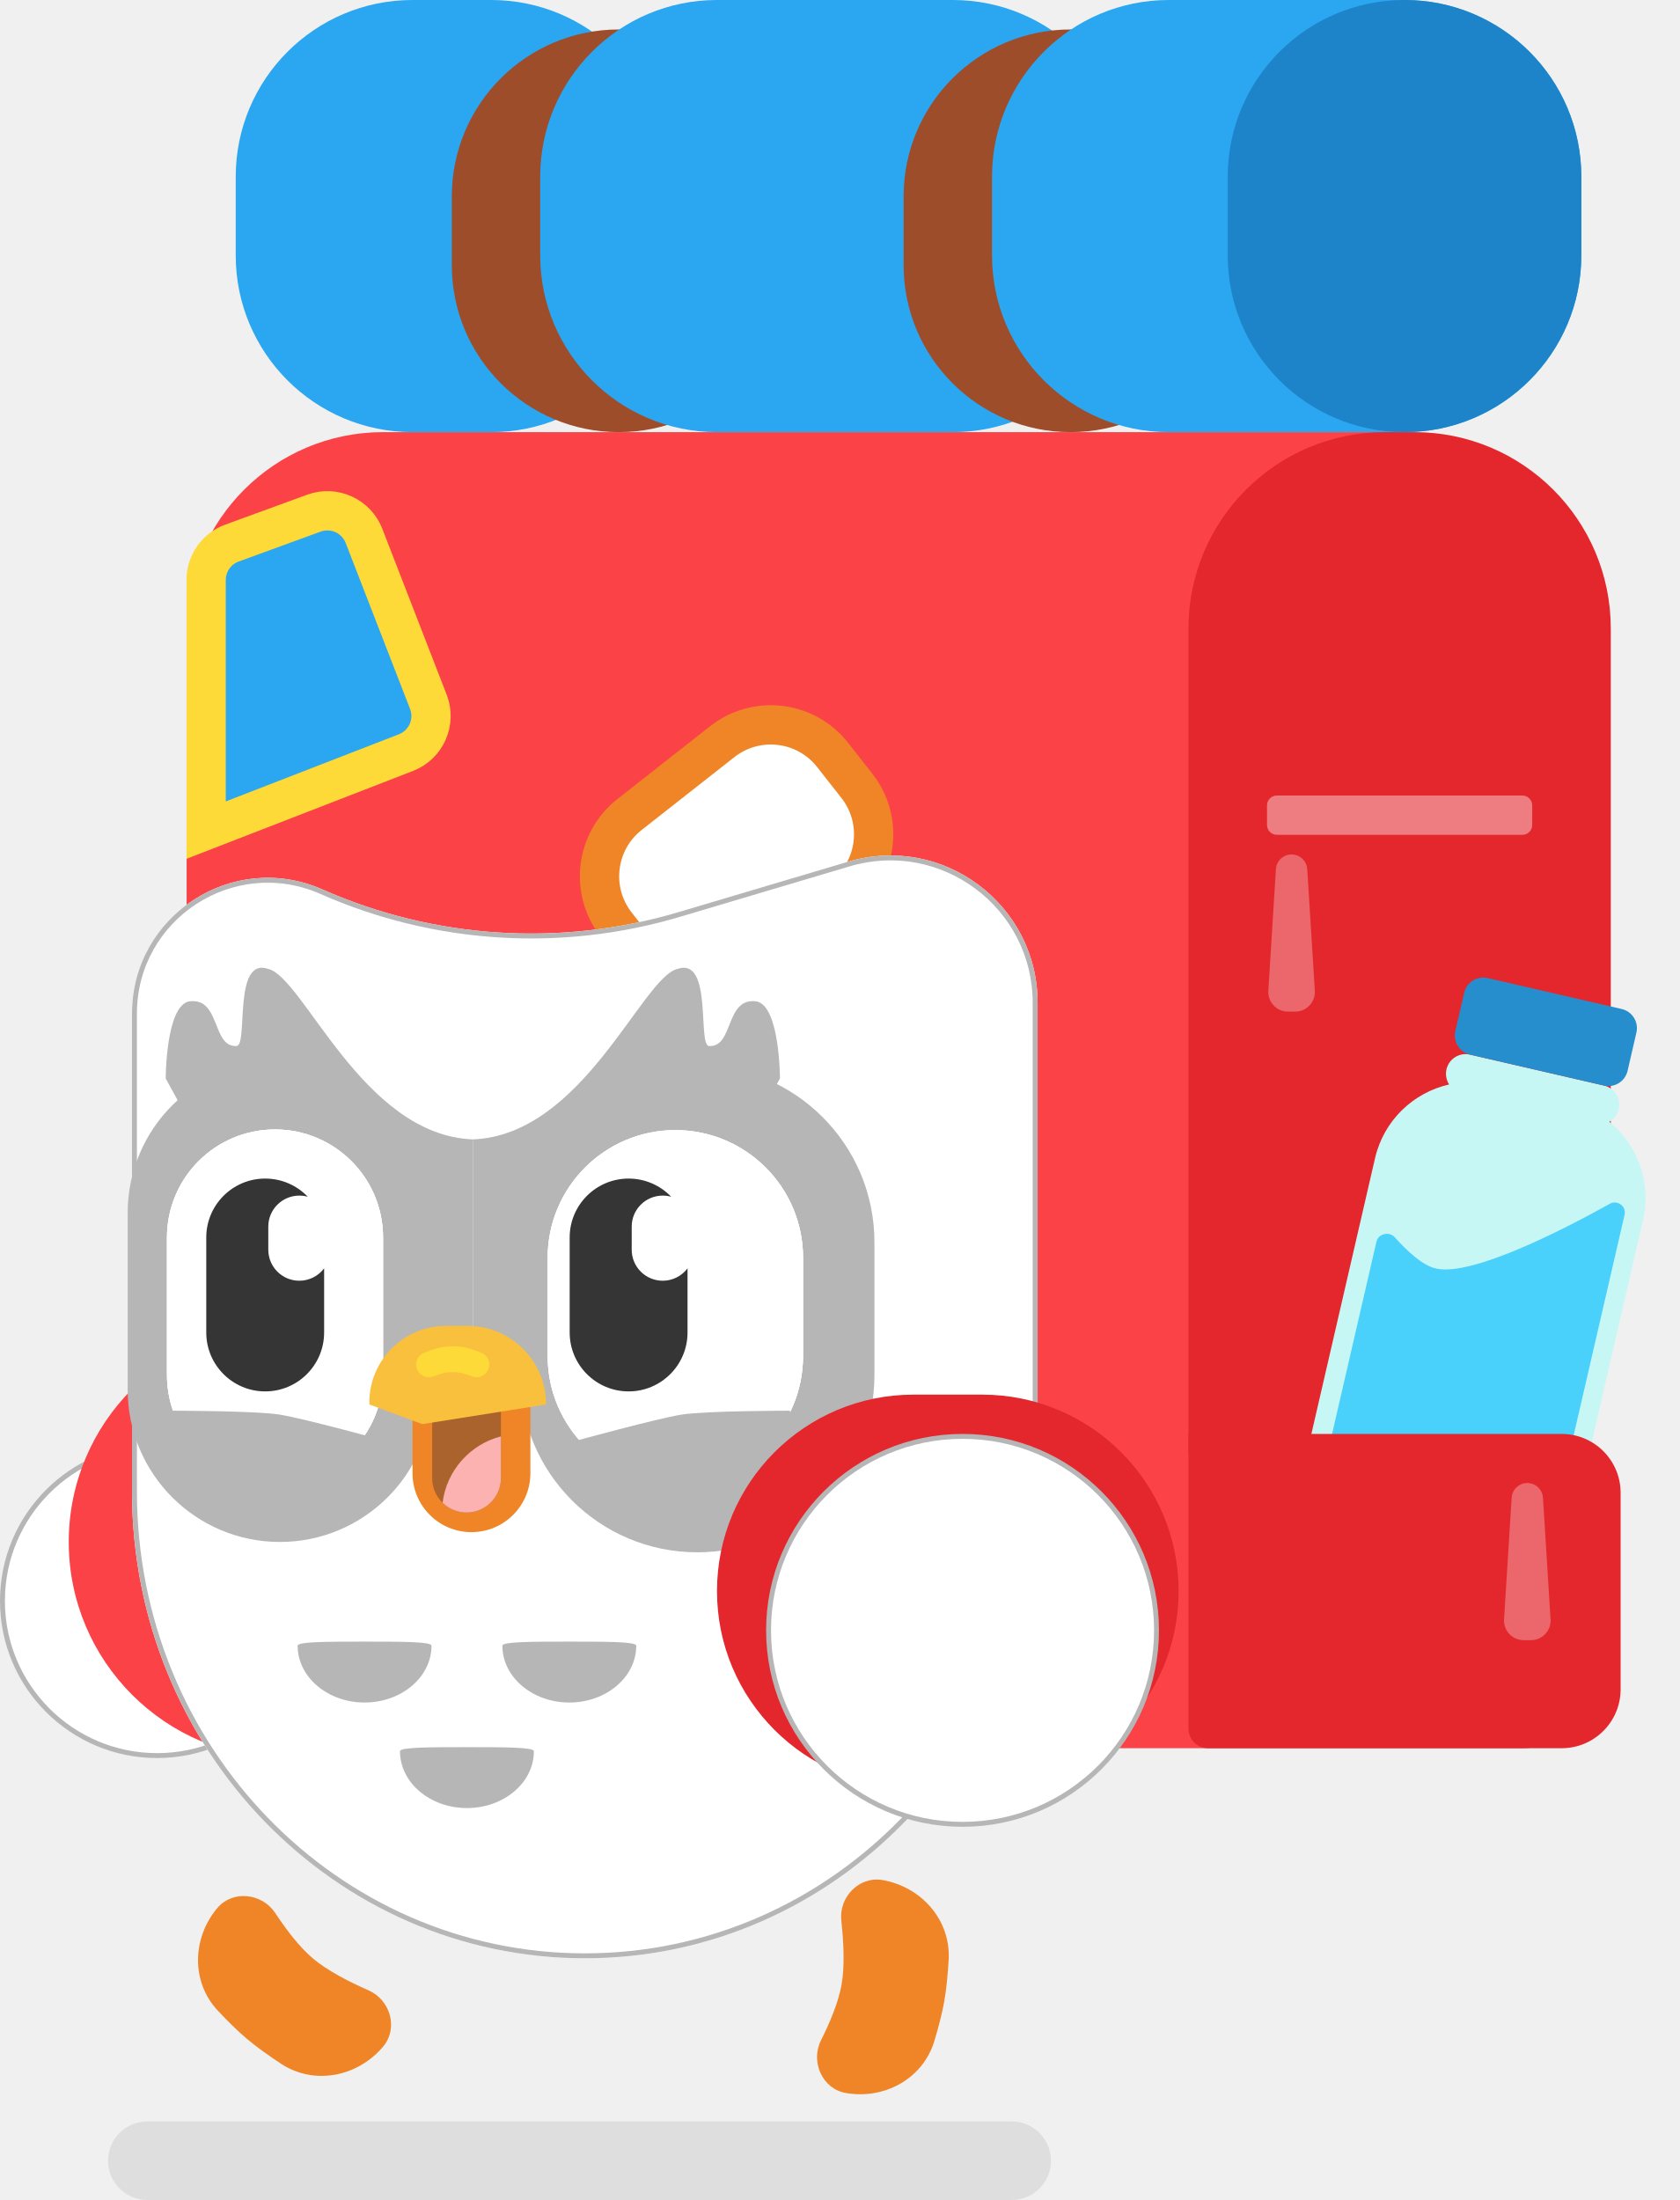
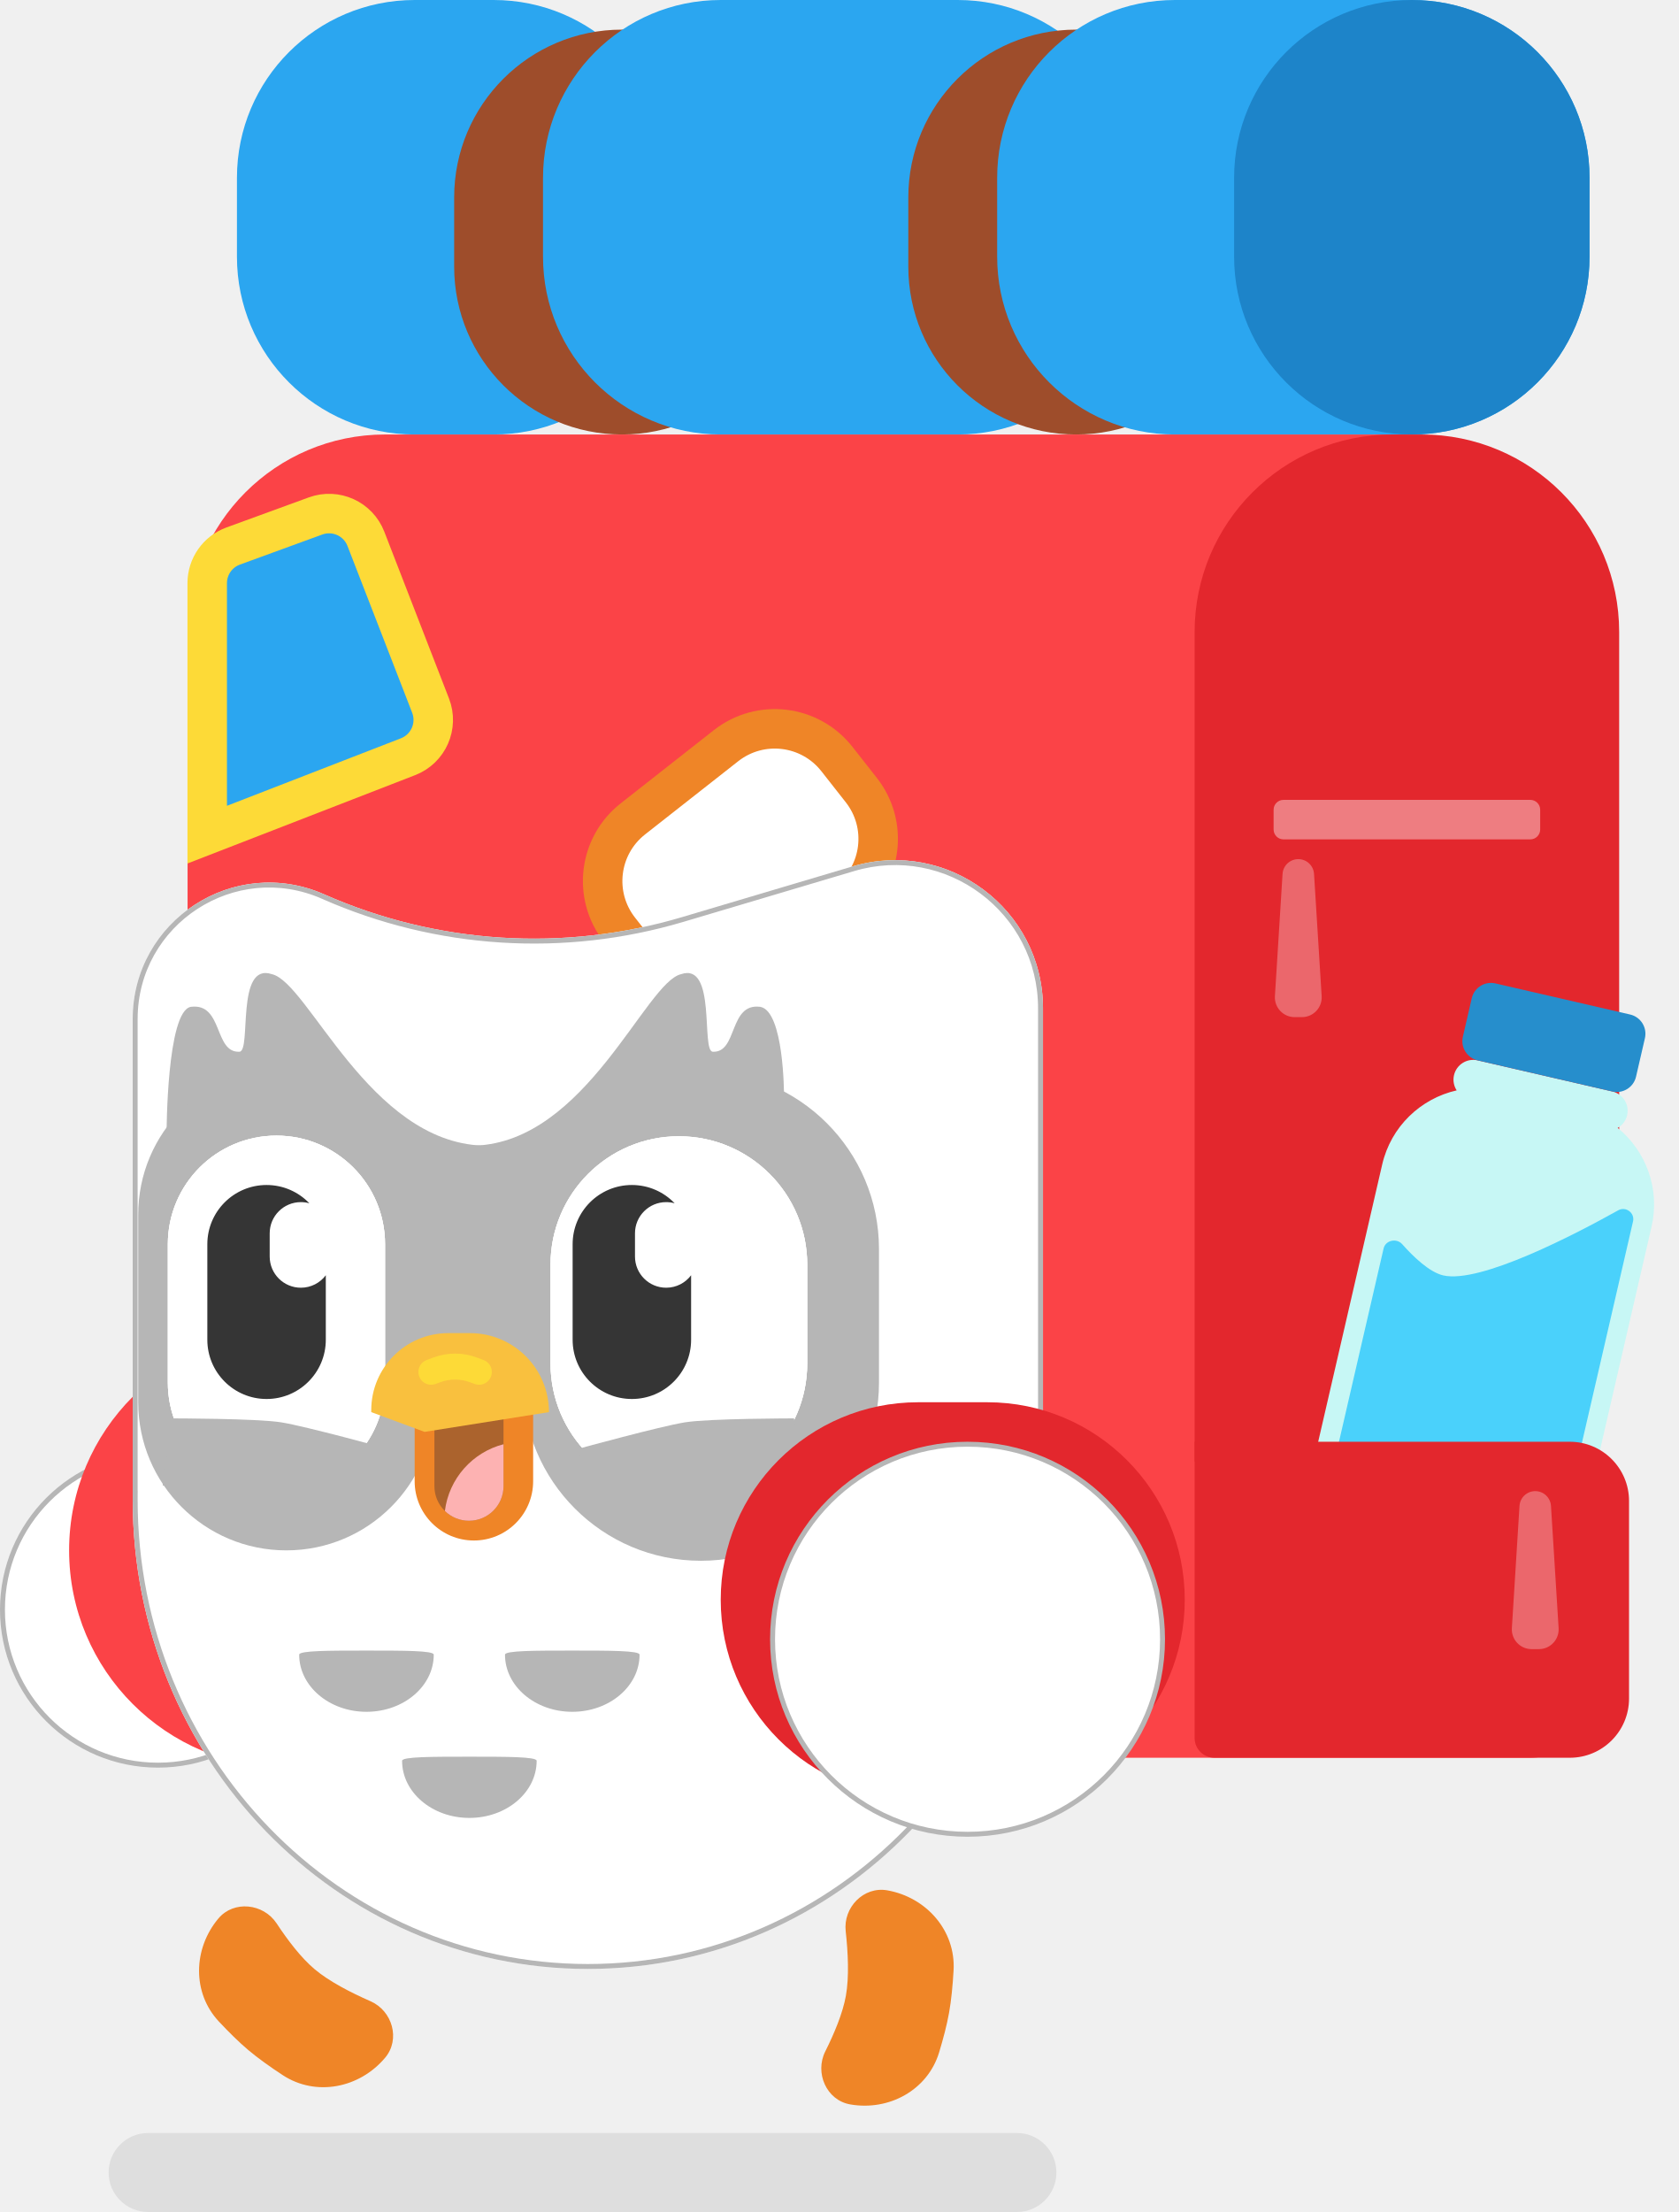
- <svg xmlns="http://www.w3.org/2000/svg" width="171" height="224" viewBox="0 0 171 224" fill="none">
+ <svg xmlns="http://www.w3.org/2000/svg" width="170" height="224" viewBox="0 0 170 224" fill="none">
  <rect x="24" width="44" height="44" rx="18" fill="#2BA6F0" />
  <rect x="46" y="3" width="34" height="41" rx="17" fill="#9E4D2B" />
  <rect x="55" width="60" height="44" rx="18" fill="#2BA6F0" />
  <rect x="92" y="3" width="34" height="41" rx="17" fill="#9E4D2B" />
  <rect x="101" width="60" height="44" rx="18" fill="#2BA6F0" />
  <rect x="125" width="36" height="44" rx="18" fill="#1D84C9" />
  <path d="M19 64C19 52.954 27.954 44 39 44H141C152.046 44 161 52.954 161 64V172C161 175.314 158.314 178 155 178H39C27.954 178 19 169.046 19 158V64Z" fill="#FB4347" />
  <path d="M121 64C121 52.954 129.954 44 141 44H144C155.046 44 164 52.954 164 64V128C164 139.046 155.046 148 144 148H121V64Z" fill="#E3272D" />
  <rect x="129" y="81" width="27" height="4" rx="1" fill="white" fill-opacity="0.4" />
-   <path d="M129.906 88.497C129.959 87.656 130.657 87 131.5 87V87C132.343 87 133.041 87.656 133.094 88.497L133.867 100.875C133.939 102.027 133.025 103 131.871 103H131.129C129.975 103 129.061 102.027 129.133 100.875L129.906 88.497Z" fill="white" fill-opacity="0.3" />
-   <path d="M23.616 55.295L31.958 52.25C34.004 51.503 36.271 52.531 37.059 54.561L43.612 71.454C44.411 73.513 43.389 75.831 41.329 76.629L20.988 84.521L20.988 59.052C20.988 57.372 22.038 55.871 23.616 55.295Z" fill="#2BA6F0" stroke="#FDDA37" stroke-width="4" />
+   <path d="M129.906 88.497C129.959 87.656 130.657 87 131.5 87C132.343 87 133.041 87.656 133.094 88.497L133.867 100.875C133.939 102.027 133.025 103 131.871 103H131.129C129.975 103 129.061 102.027 129.133 100.875L129.906 88.497Z" fill="white" fill-opacity="0.3" />
+   <path d="M20.988 59.052C20.988 57.372 22.038 55.871 23.616 55.295L31.958 52.25C34.004 51.503 36.271 52.531 37.059 54.561L43.612 71.454C44.411 73.513 43.389 75.831 41.329 76.629L20.988 84.521L20.988 59.052Z" fill="#2BA6F0" stroke="#FDDA37" stroke-width="4" />
  <rect x="57.808" y="87.871" width="28" height="20" rx="8" transform="rotate(-38.1548 57.8083 87.8708)" fill="white" stroke="#EF8527" stroke-width="4" />
-   <path d="M22.119 194.279C23.683 192.415 26.684 192.748 28.023 194.78C29.13 196.46 30.483 198.244 31.857 199.404C33.331 200.648 35.532 201.781 37.531 202.658C39.753 203.633 40.571 206.515 39.012 208.373V208.373C36.423 211.458 31.999 212.346 28.631 210.137C27.381 209.317 26.141 208.438 25.143 207.596C24.188 206.79 23.157 205.766 22.177 204.721C19.445 201.809 19.553 197.337 22.119 194.279V194.279Z" fill="#EF8527" />
-   <path d="M86.107 213.103C83.711 212.68 82.499 209.915 83.589 207.739C84.491 205.94 85.359 203.877 85.677 202.107C86.017 200.208 85.898 197.736 85.658 195.566C85.391 193.155 87.478 191.005 89.867 191.426V191.426C93.833 192.126 96.814 195.513 96.585 199.534C96.5 201.026 96.359 202.54 96.128 203.825C95.908 205.056 95.537 206.46 95.122 207.832C93.966 211.654 90.039 213.796 86.107 213.103V213.103Z" fill="#EF8527" />
+   <path d="M22.119 194.279C23.683 192.415 26.684 192.748 28.023 194.78C29.13 196.46 30.483 198.244 31.857 199.404C33.331 200.648 35.532 201.781 37.531 202.658C39.753 203.633 40.571 206.515 39.012 208.373C36.423 211.458 31.999 212.346 28.631 210.137C27.381 209.317 26.141 208.438 25.143 207.596C24.188 206.79 23.157 205.766 22.177 204.721C19.445 201.809 19.553 197.337 22.119 194.279Z" fill="#EF8527" />
+   <path d="M86.107 213.103C83.711 212.68 82.499 209.915 83.589 207.739C84.491 205.94 85.359 203.877 85.677 202.107C86.017 200.208 85.898 197.736 85.658 195.566C85.391 193.155 87.478 191.005 89.867 191.426C93.833 192.126 96.814 195.513 96.585 199.534C96.5 201.026 96.359 202.54 96.128 203.825C95.908 205.056 95.537 206.46 95.122 207.832C93.966 211.654 90.039 213.796 86.107 213.103Z" fill="#EF8527" />
  <circle cx="16" cy="163" r="15.75" fill="white" stroke="#B6B6B6" stroke-width="0.5" />
  <circle cx="29" cy="157" r="22" fill="#FB4347" />
  <mask id="path-17-inside-1" fill="white">
    <path fill-rule="evenodd" clip-rule="evenodd" d="M32.834 90.566C23.703 86.533 13.44 93.219 13.44 103.201V151.44H13.442C13.441 151.578 13.44 151.715 13.44 151.853C13.44 178.105 34.08 199.387 59.541 199.387C85.002 199.387 105.642 178.105 105.642 151.853C105.642 151.715 105.641 151.578 105.64 151.44H105.642V102.11C105.642 92.077 95.982 84.873 86.366 87.733L69.095 92.869C57.118 96.431 44.264 95.615 32.834 90.566Z" />
  </mask>
  <path fill-rule="evenodd" clip-rule="evenodd" d="M32.834 90.566C23.703 86.533 13.44 93.219 13.44 103.201V151.44H13.442C13.441 151.578 13.44 151.715 13.44 151.853C13.44 178.105 34.08 199.387 59.541 199.387C85.002 199.387 105.642 178.105 105.642 151.853C105.642 151.715 105.641 151.578 105.64 151.44H105.642V102.11C105.642 92.077 95.982 84.873 86.366 87.733L69.095 92.869C57.118 96.431 44.264 95.615 32.834 90.566Z" fill="white" />
-   <path d="M32.834 90.566L33.036 90.109L33.036 90.109L32.834 90.566ZM13.44 151.44H12.94V151.94H13.44V151.44ZM13.442 151.44L13.942 151.444L13.946 150.94H13.442V151.44ZM105.64 151.44V150.94H105.136L105.14 151.444L105.64 151.44ZM105.642 151.44V151.94H106.142V151.44H105.642ZM86.366 87.733L86.223 87.254L86.366 87.733ZM69.095 92.869L68.953 92.39L68.953 92.39L69.095 92.869ZM13.94 103.201C13.94 93.581 23.832 87.136 32.632 91.024L33.036 90.109C23.575 85.93 12.94 92.858 12.94 103.201H13.94ZM13.94 151.44V103.201H12.94V151.44H13.94ZM13.442 150.94H13.44V151.94H13.442V150.94ZM13.94 151.853C13.94 151.717 13.941 151.58 13.942 151.444L12.942 151.436C12.941 151.575 12.94 151.714 12.94 151.853H13.94ZM59.541 198.887C34.371 198.887 13.94 177.844 13.94 151.853H12.94C12.94 178.367 33.79 199.887 59.541 199.887V198.887ZM105.142 151.853C105.142 177.844 84.711 198.887 59.541 198.887V199.887C85.292 199.887 106.142 178.367 106.142 151.853H105.142ZM105.14 151.444C105.141 151.58 105.142 151.717 105.142 151.853H106.142C106.142 151.714 106.141 151.575 106.14 151.436L105.14 151.444ZM105.642 150.94H105.64V151.94H105.642V150.94ZM105.142 102.11V151.44H106.142V102.11H105.142ZM86.508 88.212C95.804 85.447 105.142 92.412 105.142 102.11H106.142C106.142 91.743 96.16 84.298 86.223 87.254L86.508 88.212ZM69.238 93.348L86.508 88.212L86.223 87.254L68.953 92.39L69.238 93.348ZM32.632 91.024C44.171 96.12 57.147 96.944 69.238 93.348L68.953 92.39C57.089 95.918 44.358 95.109 33.036 90.109L32.632 91.024Z" fill="#B6B6B6" mask="url(#path-17-inside-1)" />
-   <path d="M19.277 101.957C16.872 102.377 16.872 109.81 16.872 109.81L34.51 142.05L48.14 146.184V116.01C36.916 115.597 30.902 99.477 27.295 98.65C23.687 97.41 25.29 106.442 24.088 106.504C21.542 106.634 22.484 101.544 19.277 101.957Z" fill="#B6B6B6" />
-   <path d="M77.003 101.957C79.408 102.377 79.408 109.81 79.408 109.81L61.77 142.05L48.14 146.184V116.01C59.365 115.597 65.378 99.477 68.986 98.65C72.594 97.41 70.99 106.442 72.193 106.504C74.738 106.634 73.796 101.544 77.003 101.957Z" fill="#B6B6B6" />
-   <rect x="13" y="108" width="31" height="49" rx="15.5" fill="#B6B6B6" />
+   <path d="M32.834 90.566L33.036 90.109L32.834 90.566ZM13.44 151.44H12.94V151.94H13.44V151.44ZM13.442 151.44L13.942 151.444L13.946 150.94H13.442V151.44ZM105.64 151.44V150.94H105.136L105.14 151.444L105.64 151.44ZM105.642 151.44V151.94H106.142V151.44H105.642ZM86.366 87.733L86.223 87.254L86.366 87.733ZM69.095 92.869L68.953 92.39L69.095 92.869ZM13.94 103.201C13.94 93.581 23.832 87.136 32.632 91.024L33.036 90.109C23.575 85.93 12.94 92.858 12.94 103.201H13.94ZM13.94 151.44V103.201H12.94V151.44H13.94ZM13.442 150.94H13.44V151.94H13.442V150.94ZM13.94 151.853C13.94 151.717 13.941 151.58 13.942 151.444L12.942 151.436C12.941 151.575 12.94 151.714 12.94 151.853H13.94ZM59.541 198.887C34.371 198.887 13.94 177.844 13.94 151.853H12.94C12.94 178.367 33.79 199.887 59.541 199.887V198.887ZM105.142 151.853C105.142 177.844 84.711 198.887 59.541 198.887V199.887C85.292 199.887 106.142 178.367 106.142 151.853H105.142ZM105.14 151.444C105.141 151.58 105.142 151.717 105.142 151.853H106.142C106.142 151.714 106.141 151.575 106.14 151.436L105.14 151.444ZM105.642 150.94H105.64V151.94H105.642V150.94ZM105.142 102.11V151.44H106.142V102.11H105.142ZM86.508 88.212C95.804 85.447 105.142 92.412 105.142 102.11H106.142C106.142 91.743 96.16 84.298 86.223 87.254L86.508 88.212ZM69.238 93.348L86.508 88.212L86.223 87.254L68.953 92.39L69.238 93.348ZM32.632 91.024C44.171 96.12 57.147 96.944 69.238 93.348L68.953 92.39C57.089 95.918 44.358 95.109 33.036 90.109L32.632 91.024Z" fill="#B6B6B6" mask="url(#path-17-inside-1)" />
+   <path d="M19.333 101.957C16.872 102.377 16.872 114.81 16.872 114.81L34.923 142.05L48.872 146.184V116.01C37.385 115.597 31.231 99.477 27.538 98.65C23.846 97.41 25.487 106.442 24.256 106.504C21.652 106.634 22.616 101.544 19.333 101.957Z" fill="#B6B6B6" />
+   <path d="M77.003 101.957C79.408 102.377 79.408 110.81 79.408 110.81L61.77 142.05L48.14 146.184V116.01C59.365 115.597 65.378 99.477 68.986 98.65C72.594 97.41 70.99 106.442 72.193 106.504C74.738 106.634 73.796 101.544 77.003 101.957Z" fill="#B6B6B6" />
+   <rect x="14" y="108" width="30" height="49" rx="15" fill="#B6B6B6" />
  <rect x="52.951" y="108.453" width="36.079" height="49.6" rx="18.039" fill="#B6B6B6" />
  <rect x="17" y="115" width="22" height="36" rx="11" fill="white" />
  <rect x="17" y="115" width="22" height="36" rx="11" fill="white" />
  <rect x="17" y="115" width="22" height="36" rx="11" fill="white" />
  <rect x="55.761" y="115.067" width="26" height="36" rx="13" fill="white" />
  <rect x="55.761" y="115.067" width="26" height="36" rx="13" fill="white" />
  <rect x="55.761" y="115.067" width="26" height="36" rx="13" fill="white" />
  <path fill-rule="evenodd" clip-rule="evenodd" d="M68.336 121.853C68.062 121.775 67.773 121.734 67.474 121.734C65.73 121.734 64.316 123.147 64.316 124.891V127.244C64.316 128.988 65.73 130.402 67.474 130.402C68.507 130.402 69.424 129.906 70 129.139V135.67C70 138.984 67.314 141.67 64 141.67C60.686 141.67 58 138.984 58 135.67V126C58 122.686 60.686 120 64 120C65.705 120 67.243 120.711 68.336 121.853Z" fill="white" />
  <path fill-rule="evenodd" clip-rule="evenodd" d="M68.336 121.853C68.062 121.775 67.773 121.734 67.474 121.734C65.73 121.734 64.316 123.147 64.316 124.891V127.244C64.316 128.988 65.73 130.402 67.474 130.402C68.507 130.402 69.424 129.906 70 129.139V135.67C70 138.984 67.314 141.67 64 141.67C60.686 141.67 58 138.984 58 135.67V126C58 122.686 60.686 120 64 120C65.705 120 67.243 120.711 68.336 121.853Z" fill="white" />
  <path fill-rule="evenodd" clip-rule="evenodd" d="M68.336 121.853C68.062 121.775 67.773 121.734 67.474 121.734C65.73 121.734 64.316 123.147 64.316 124.891V127.244C64.316 128.988 65.73 130.402 67.474 130.402C68.507 130.402 69.424 129.906 70 129.139V135.67C70 138.984 67.314 141.67 64 141.67C60.686 141.67 58 138.984 58 135.67V126C58 122.686 60.686 120 64 120C65.705 120 67.243 120.711 68.336 121.853Z" fill="#353535" />
  <path fill-rule="evenodd" clip-rule="evenodd" d="M31.336 121.853C31.062 121.775 30.773 121.734 30.474 121.734C28.73 121.734 27.316 123.147 27.316 124.891V127.244C27.316 128.988 28.73 130.402 30.474 130.402C31.507 130.402 32.424 129.906 33 129.139V135.67C33 138.984 30.314 141.67 27 141.67C23.686 141.67 21 138.984 21 135.67V126C21 122.686 23.686 120 27 120C28.705 120 30.244 120.711 31.336 121.853Z" fill="white" />
  <path fill-rule="evenodd" clip-rule="evenodd" d="M31.336 121.853C31.062 121.775 30.773 121.734 30.474 121.734C28.73 121.734 27.316 123.147 27.316 124.891V127.244C27.316 128.988 28.73 130.402 30.474 130.402C31.507 130.402 32.424 129.906 33 129.139V135.67C33 138.984 30.314 141.67 27 141.67C23.686 141.67 21 138.984 21 135.67V126C21 122.686 23.686 120 27 120C28.705 120 30.244 120.711 31.336 121.853Z" fill="white" />
  <path fill-rule="evenodd" clip-rule="evenodd" d="M31.336 121.853C31.062 121.775 30.773 121.734 30.474 121.734C28.73 121.734 27.316 123.147 27.316 124.891V127.244C27.316 128.988 28.73 130.402 30.474 130.402C31.507 130.402 32.424 129.906 33 129.139V135.67C33 138.984 30.314 141.67 27 141.67C23.686 141.67 21 138.984 21 135.67V126C21 122.686 23.686 120 27 120C28.705 120 30.244 120.711 31.336 121.853Z" fill="#353535" />
  <path d="M64.779 167.56C64.779 170.756 61.727 173.347 57.964 173.347C54.2 173.347 51.149 170.756 51.149 167.56C51.149 167.147 54.2 167.147 57.964 167.147C61.727 167.147 64.779 167.147 64.779 167.56Z" fill="#B6B6B6" />
  <path d="M43.933 167.56C43.933 170.756 40.882 173.347 37.118 173.347C33.355 173.347 30.303 170.756 30.303 167.56C30.303 167.147 33.355 167.147 37.118 167.147C40.882 167.147 43.933 167.147 43.933 167.56Z" fill="#B6B6B6" />
  <path d="M54.356 178.307C54.356 181.503 51.305 184.093 47.541 184.093C43.777 184.093 40.726 181.503 40.726 178.307C40.726 177.893 43.777 177.893 47.541 177.893C51.305 177.893 54.356 177.893 54.356 178.307Z" fill="#B6B6B6" />
  <path d="M17.435 143.635C17.435 143.635 26 143.635 28.487 144.034C30.974 144.433 39.221 146.697 39.221 146.697L38.267 153.487L16.481 150.425L17.435 143.635Z" fill="#B6B6B6" />
  <path d="M80.426 143.635C80.426 143.635 71.861 143.635 69.374 144.034C66.887 144.433 58.64 146.697 58.64 146.697L59.594 153.487L81.38 150.425L80.426 143.635Z" fill="#B6B6B6" />
  <rect width="12.001" height="19.999" rx="6" transform="matrix(-0.999953 6.19019e-09 -5.58894e-10 1.00005 54 136)" fill="#EF8527" />
-   <path d="M51 139.5C51 137.567 49.433 136 47.5 136V136C45.567 136 44 137.567 44 139.5L44 150.5C44 152.433 45.567 154 47.5 154V154C49.433 154 51 152.433 51 150.5L51 139.5Z" fill="#AB632D" />
-   <path d="M55.603 143C55.603 138.582 52.022 135 47.604 135L45.403 135C41.095 135 37.603 138.493 37.603 142.801L37.603 143L43 145L55.603 143V143Z" fill="#F9C03E" />
-   <path d="M49.816 138.934C49.816 138.393 49.48 137.909 48.973 137.721L48.28 137.464C46.871 136.942 45.322 136.942 43.913 137.464L43.221 137.721C42.713 137.909 42.377 138.393 42.377 138.934V138.934C42.377 139.835 43.275 140.46 44.12 140.146L44.581 139.975C45.559 139.613 46.635 139.613 47.613 139.975L48.074 140.146C48.919 140.46 49.816 139.835 49.816 138.934V138.934Z" fill="#FDDA37" />
+   <path d="M51 139.5C51 137.567 49.433 136 47.5 136C45.567 136 44 137.567 44 139.5L44 150.5C44 152.433 45.567 154 47.5 154C49.433 154 51 152.433 51 150.5L51 139.5Z" fill="#AB632D" />
+   <path d="M55.603 143C55.603 138.582 52.022 135 47.604 135L45.403 135C41.095 135 37.603 138.493 37.603 142.801L37.603 143L43 145L55.603 143Z" fill="#F9C03E" />
+   <path d="M49.816 138.934C49.816 138.393 49.48 137.909 48.973 137.721L48.28 137.464C46.871 136.942 45.322 136.942 43.913 137.464L43.221 137.721C42.713 137.909 42.377 138.393 42.377 138.934C42.377 139.835 43.275 140.46 44.12 140.146L44.581 139.975C45.559 139.613 46.635 139.613 47.613 139.975L48.074 140.146C48.919 140.46 49.816 139.835 49.816 138.934Z" fill="#FDDA37" />
  <path fill-rule="evenodd" clip-rule="evenodd" d="M45.061 153.01C45.691 153.623 46.551 154 47.5 154C49.433 154 51 152.433 51 150.5L51 146.252C47.86 147.06 45.466 149.727 45.061 153.01Z" fill="#FDB2B2" />
  <rect x="11" y="216" width="96" height="8" rx="4" fill="#DEDEDE" />
  <rect x="73" y="142" width="47" height="40" rx="20" fill="#E3272D" />
  <circle cx="98" cy="166" r="19.75" fill="white" stroke="#B6B6B6" stroke-width="0.5" />
  <path fill-rule="evenodd" clip-rule="evenodd" d="M149.669 107.381C148.593 107.133 147.519 107.804 147.271 108.88C147.144 109.43 147.257 109.979 147.541 110.418C143.914 111.239 140.891 114.059 139.998 117.926L133.249 147.157C132.007 152.538 135.362 157.908 140.744 159.15L148.539 160.95C153.92 162.192 159.289 158.837 160.532 153.456L167.28 124.224C168.167 120.384 166.712 116.55 163.85 114.217C164.319 113.95 164.678 113.496 164.809 112.929C165.058 111.853 164.387 110.779 163.31 110.53L149.669 107.381Z" fill="#C7F7F5" />
  <path d="M140.14 126.43C140.333 125.592 141.454 125.349 142.024 125.992C143.151 127.263 144.778 128.831 146.182 129.155C149.942 130.023 159.661 124.932 163.903 122.563C164.672 122.133 165.603 122.827 165.405 123.685L158.509 153.553C157.737 156.9 153.896 158.782 152.827 159.247C152.646 159.326 152.447 159.338 152.255 159.293L144.755 157.562L137.851 155.968C137.592 155.908 137.369 155.75 137.237 155.52C136.567 154.359 134.56 150.6 135.124 148.154L140.14 126.43Z" fill="#4AD1FB" />
  <rect x="149.52" y="99.136" width="18" height="8" rx="2" transform="rotate(13 149.52 99.1363)" fill="#268ECC" />
  <path d="M121 146H159C162.314 146 165 148.686 165 152V172C165 175.314 162.314 178 159 178H123C121.895 178 121 177.105 121 176V146Z" fill="#E3272D" />
-   <path d="M153.906 152.497C153.959 151.656 154.657 151 155.5 151V151C156.343 151 157.041 151.656 157.094 152.497L157.867 164.875C157.939 166.027 157.025 167 155.871 167H155.129C153.975 167 153.061 166.027 153.133 164.875L153.906 152.497Z" fill="white" fill-opacity="0.3" />
+   <path d="M153.906 152.497C153.959 151.656 154.657 151 155.5 151C156.343 151 157.041 151.656 157.094 152.497L157.867 164.875C157.939 166.027 157.025 167 155.871 167H155.129C153.975 167 153.061 166.027 153.133 164.875L153.906 152.497Z" fill="white" fill-opacity="0.3" />
</svg>
